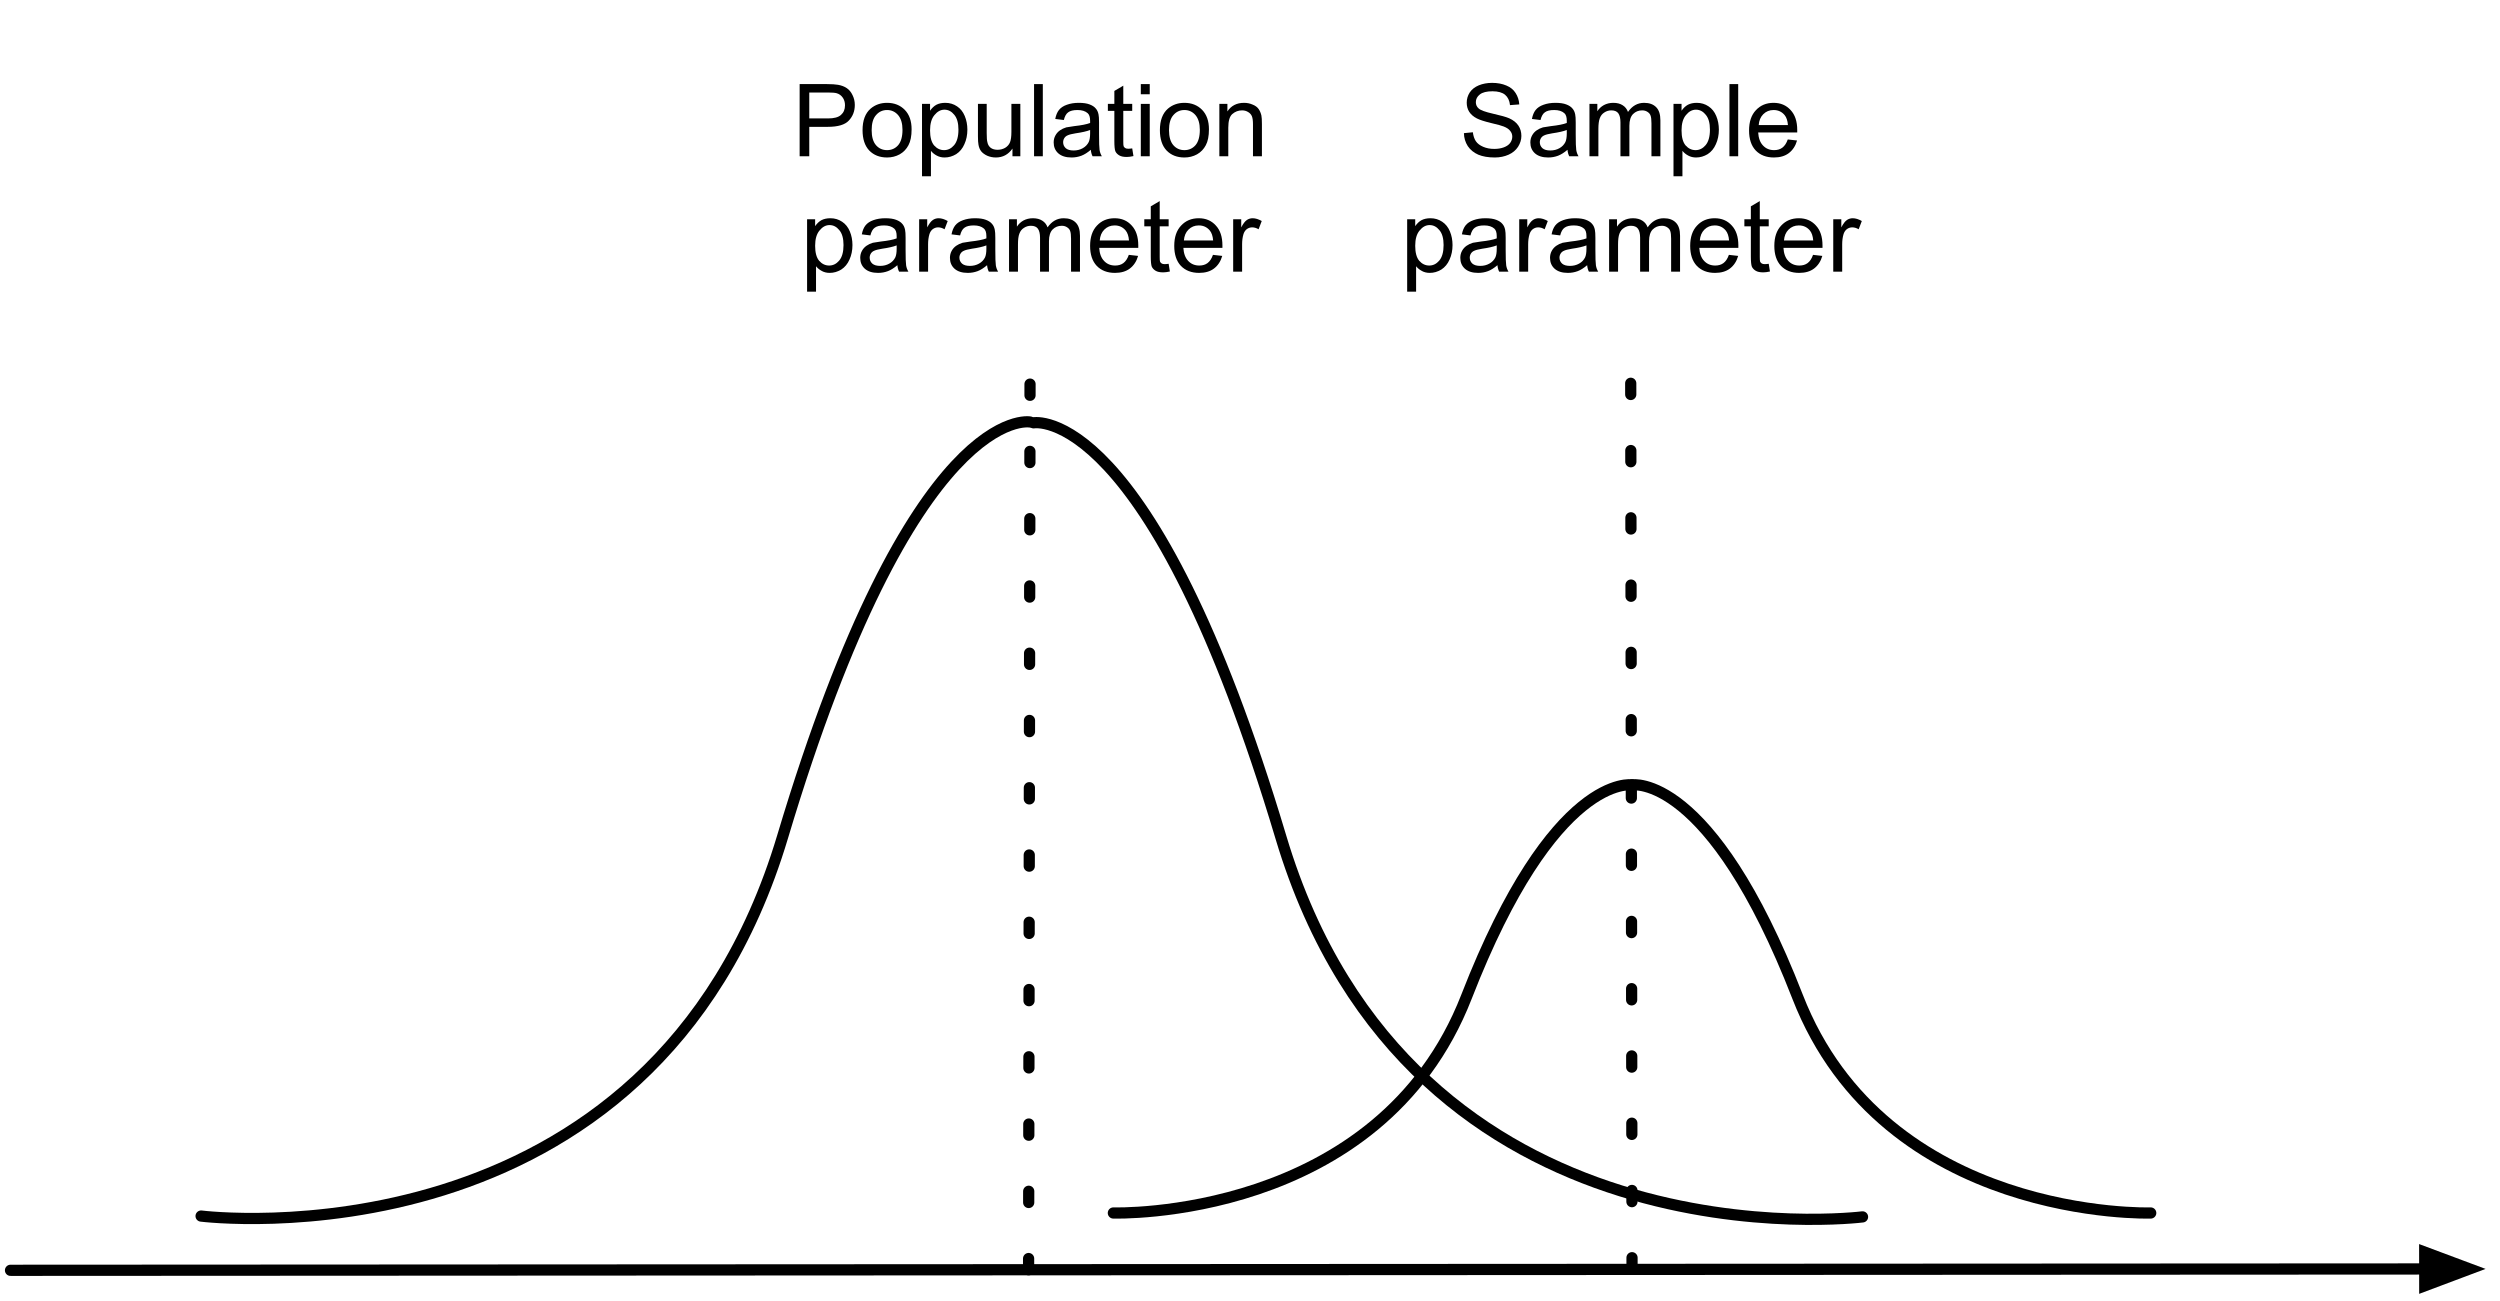
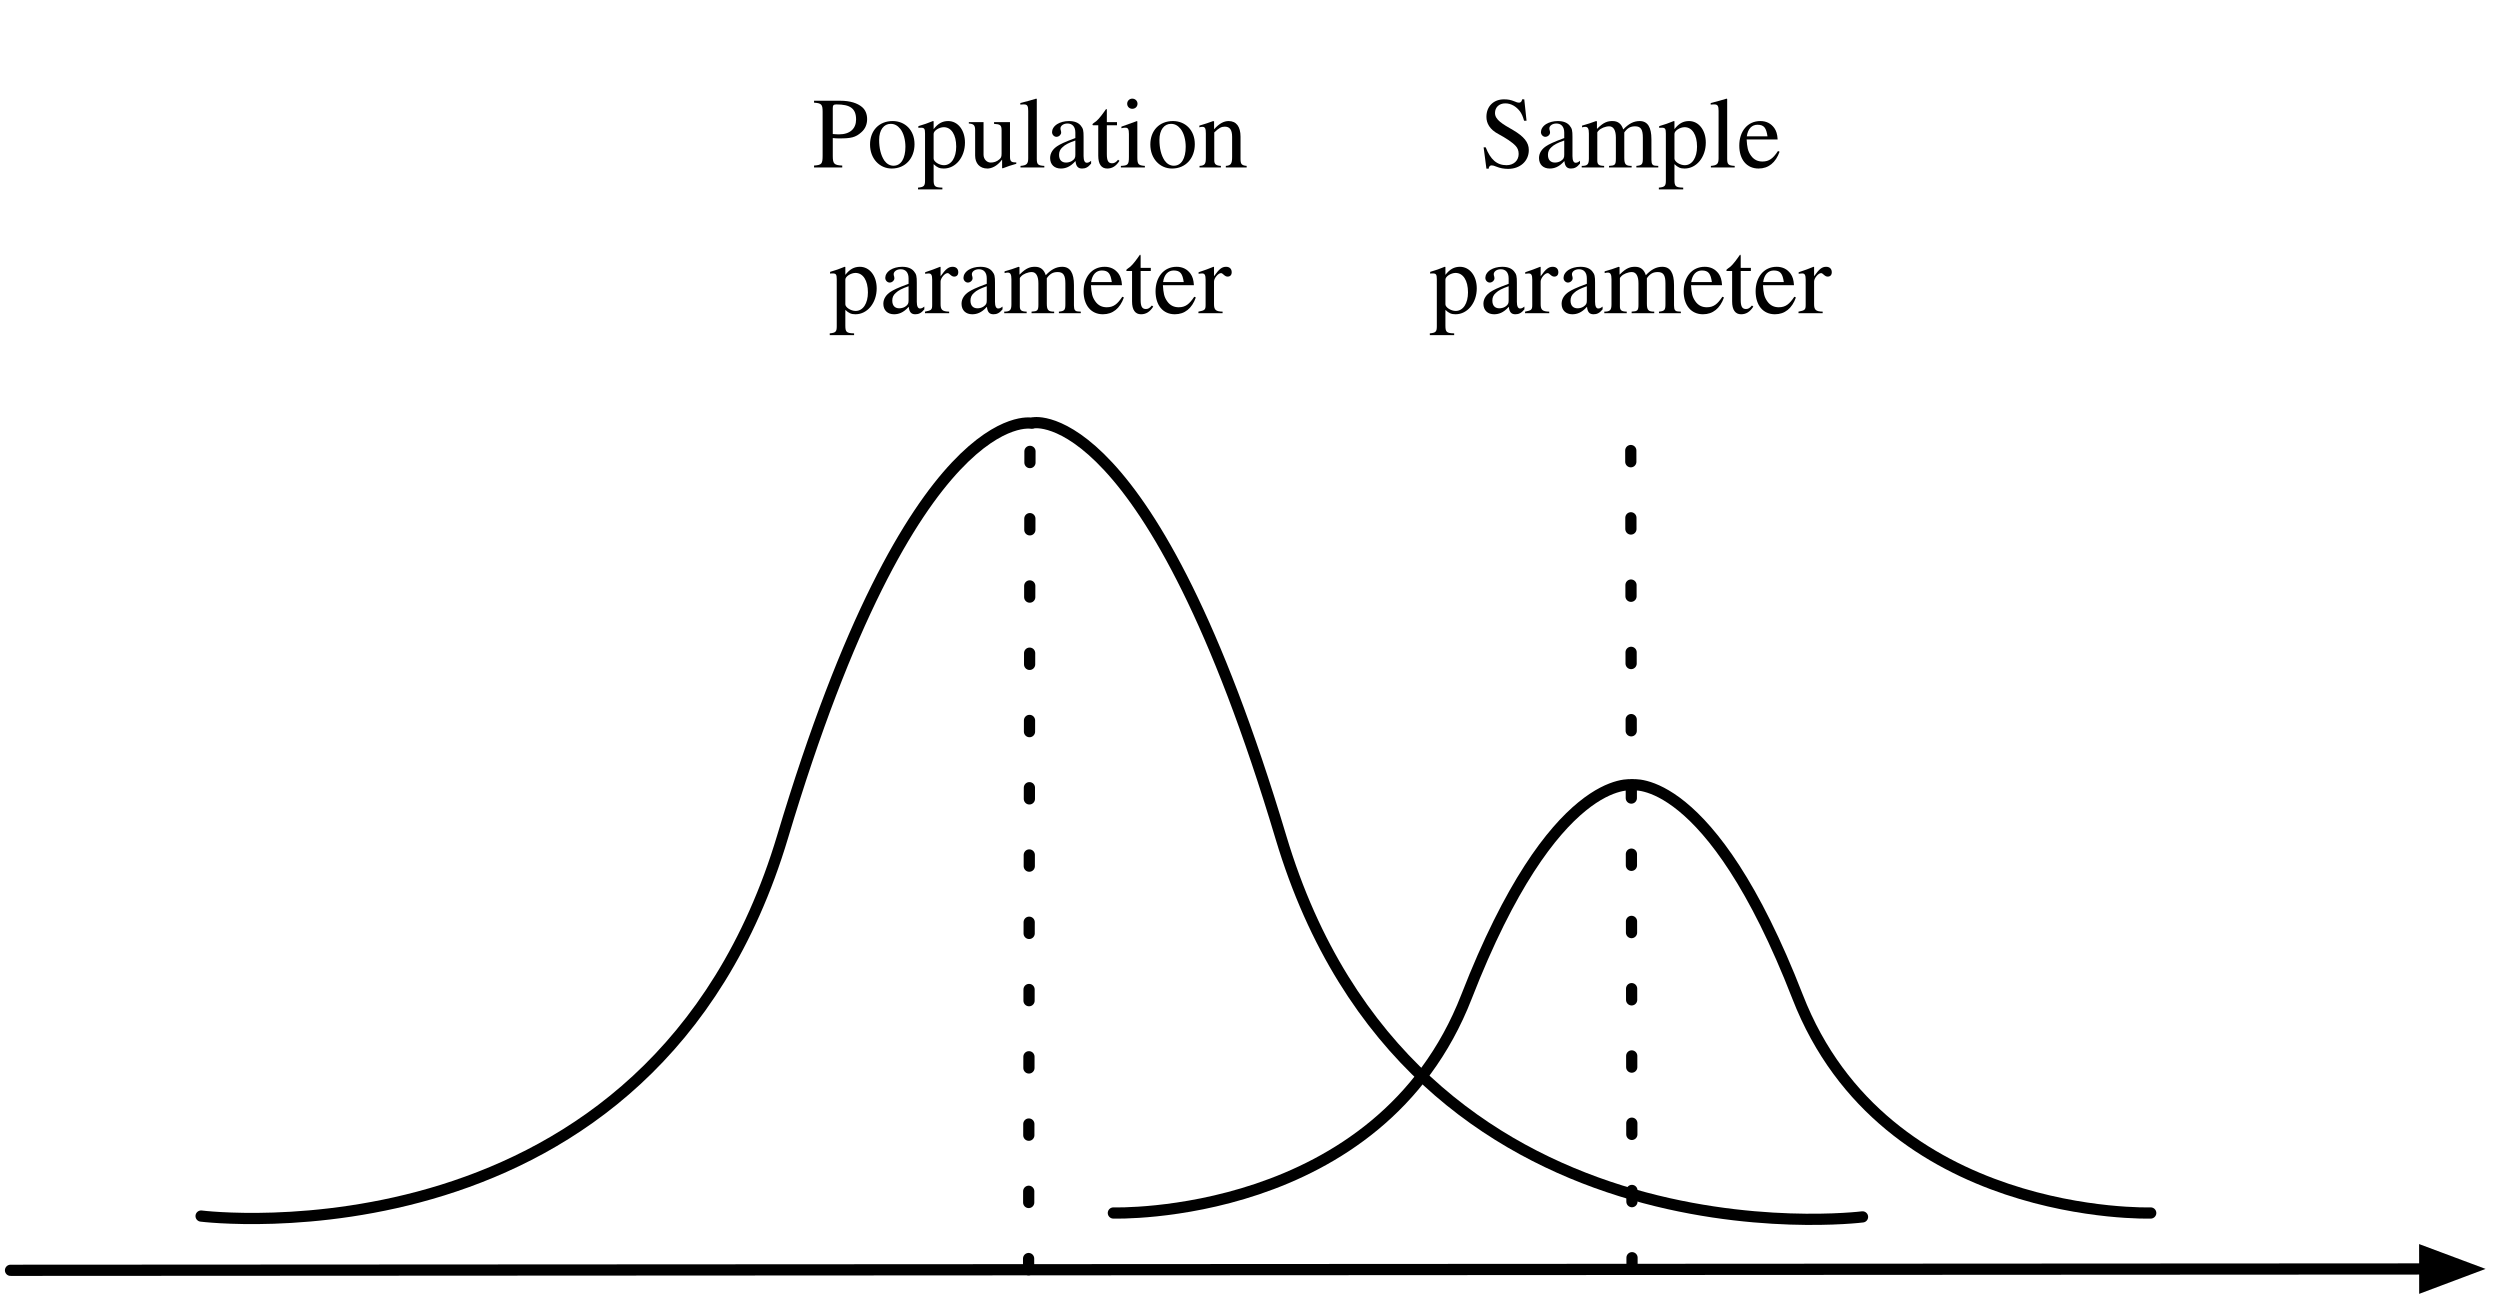
<svg xmlns="http://www.w3.org/2000/svg" xmlns:xlink="http://www.w3.org/1999/xlink" width="223pt" height="116pt" viewBox="0 0 223 116" version="1.1">
  <defs>
    <g>
      <symbol overflow="visible" id="glyph0-0">
-         <path style="stroke:none;" d="M 1.125 0 L 1.125 -5.625 L 5.625 -5.625 L 5.625 0 Z M 1.266 -0.141 L 5.484 -0.141 L 5.484 -5.484 L 1.266 -5.484 Z M 1.266 -0.141 " />
+         <path style="stroke:none;" d="" />
      </symbol>
      <symbol overflow="visible" id="glyph0-1">
-         <path style="stroke:none;" d="M 0.688 0 L 0.688 -6.438 L 3.125 -6.438 C 3.551 -6.438 3.879 -6.414 4.109 -6.375 C 4.422 -6.32 4.68 -6.223 4.891 -6.078 C 5.109 -5.93 5.281 -5.723 5.406 -5.453 C 5.539 -5.191 5.609 -4.898 5.609 -4.578 C 5.609 -4.023 5.43 -3.562 5.078 -3.188 C 4.734 -2.812 4.109 -2.625 3.203 -2.625 L 1.547 -2.625 L 1.547 0 Z M 1.547 -3.375 L 3.219 -3.375 C 3.758 -3.375 4.145 -3.477 4.375 -3.688 C 4.613 -3.895 4.734 -4.18 4.734 -4.547 C 4.734 -4.816 4.664 -5.047 4.531 -5.234 C 4.395 -5.43 4.211 -5.562 3.984 -5.625 C 3.848 -5.664 3.582 -5.688 3.188 -5.688 L 1.547 -5.688 Z M 1.547 -3.375 " />
+         <path style="stroke:none;" d="M 0.141 -5.953 L 0.141 -5.781 C 0.812 -5.734 0.906 -5.625 0.906 -4.953 L 0.906 -1.094 C 0.906 -0.328 0.844 -0.219 0.141 -0.172 L 0.141 0 L 2.656 0 L 2.656 -0.172 C 1.938 -0.203 1.812 -0.328 1.812 -1.016 L 1.812 -2.625 C 2.062 -2.594 2.203 -2.594 2.438 -2.594 C 3.406 -2.594 3.844 -2.672 4.359 -3.141 C 4.703 -3.438 4.875 -3.844 4.875 -4.312 C 4.875 -4.766 4.719 -5.141 4.422 -5.391 C 4.016 -5.734 3.375 -5.953 2.469 -5.953 Z M 1.812 -5.297 C 1.812 -5.547 1.875 -5.625 2.141 -5.625 C 3.359 -5.625 3.891 -5.266 3.891 -4.281 C 3.891 -3.469 3.359 -2.953 2.359 -2.953 C 2.188 -2.953 2.031 -2.969 1.812 -2.984 Z M 1.812 -5.297 " />
      </symbol>
      <symbol overflow="visible" id="glyph0-2">
-         <path style="stroke:none;" d="M 0.297 -2.328 C 0.297 -3.191 0.535 -3.832 1.016 -4.25 C 1.422 -4.594 1.91 -4.766 2.484 -4.766 C 3.129 -4.766 3.656 -4.555 4.062 -4.141 C 4.469 -3.723 4.672 -3.145 4.672 -2.406 C 4.672 -1.801 4.578 -1.328 4.391 -0.984 C 4.211 -0.641 3.953 -0.367 3.609 -0.172 C 3.266 0.016 2.891 0.109 2.484 0.109 C 1.828 0.109 1.297 -0.098 0.891 -0.516 C 0.492 -0.941 0.297 -1.547 0.297 -2.328 Z M 1.109 -2.328 C 1.109 -1.734 1.238 -1.285 1.5 -0.984 C 1.758 -0.691 2.086 -0.547 2.484 -0.547 C 2.879 -0.547 3.207 -0.691 3.469 -0.984 C 3.727 -1.285 3.859 -1.742 3.859 -2.359 C 3.859 -2.93 3.727 -3.367 3.469 -3.672 C 3.207 -3.973 2.879 -4.125 2.484 -4.125 C 2.086 -4.125 1.758 -3.973 1.5 -3.672 C 1.238 -3.379 1.109 -2.93 1.109 -2.328 Z M 1.109 -2.328 " />
+         <path style="stroke:none;" d="M 4.234 -2.078 C 4.234 -3.328 3.391 -4.141 2.281 -4.141 C 1.078 -4.141 0.266 -3.297 0.266 -2.047 C 0.266 -0.797 1.109 0.094 2.203 0.094 C 3.422 0.094 4.234 -0.828 4.234 -2.078 Z M 3.422 -1.844 C 3.422 -0.797 3.031 -0.156 2.359 -0.156 C 2.031 -0.156 1.75 -0.328 1.547 -0.609 C 1.219 -1.094 1.078 -1.75 1.078 -2.453 C 1.078 -3.359 1.5 -3.891 2.109 -3.891 C 2.5 -3.891 2.75 -3.703 2.969 -3.438 C 3.266 -3.062 3.422 -2.453 3.422 -1.844 Z M 3.422 -1.844 " />
      </symbol>
      <symbol overflow="visible" id="glyph0-3">
-         <path style="stroke:none;" d="M 0.594 1.781 L 0.594 -4.672 L 1.312 -4.672 L 1.312 -4.062 C 1.477 -4.301 1.664 -4.477 1.875 -4.594 C 2.094 -4.707 2.359 -4.766 2.672 -4.766 C 3.066 -4.766 3.414 -4.66 3.719 -4.453 C 4.02 -4.254 4.25 -3.969 4.406 -3.594 C 4.562 -3.219 4.641 -2.812 4.641 -2.375 C 4.641 -1.895 4.551 -1.461 4.375 -1.078 C 4.207 -0.691 3.961 -0.395 3.641 -0.188 C 3.316 0.008 2.973 0.109 2.609 0.109 C 2.348 0.109 2.113 0.051 1.906 -0.062 C 1.695 -0.176 1.523 -0.316 1.391 -0.484 L 1.391 1.781 Z M 1.312 -2.312 C 1.312 -1.707 1.43 -1.258 1.672 -0.969 C 1.922 -0.688 2.219 -0.547 2.562 -0.547 C 2.906 -0.547 3.203 -0.691 3.453 -0.984 C 3.711 -1.285 3.844 -1.75 3.844 -2.375 C 3.844 -2.969 3.719 -3.41 3.469 -3.703 C 3.227 -4.004 2.938 -4.156 2.594 -4.156 C 2.258 -4.156 1.961 -3.992 1.703 -3.672 C 1.441 -3.359 1.312 -2.906 1.312 -2.312 Z M 1.312 -2.312 " />
+         <path style="stroke:none;" d="M 1.438 -4.125 L 1.375 -4.141 C 0.906 -3.953 0.578 -3.828 0.078 -3.688 L 0.078 -3.531 C 0.156 -3.547 0.219 -3.547 0.312 -3.547 C 0.609 -3.547 0.672 -3.453 0.672 -3.031 L 0.672 1.172 C 0.672 1.641 0.578 1.75 0.047 1.797 L 0.047 1.953 L 2.219 1.953 L 2.219 1.797 C 1.547 1.781 1.438 1.688 1.438 1.109 L 1.438 -0.297 C 1.75 0 1.969 0.094 2.344 0.094 C 3.406 0.094 4.234 -0.922 4.234 -2.219 C 4.234 -3.344 3.594 -4.141 2.734 -4.141 C 2.219 -4.141 1.828 -3.922 1.438 -3.422 Z M 1.438 -3 C 1.438 -3.281 1.938 -3.594 2.344 -3.594 C 3.016 -3.594 3.453 -2.922 3.453 -1.859 C 3.453 -0.875 3.016 -0.203 2.359 -0.203 C 1.938 -0.203 1.438 -0.516 1.438 -0.797 Z M 1.438 -3 " />
      </symbol>
      <symbol overflow="visible" id="glyph0-4">
-         <path style="stroke:none;" d="M 3.656 0 L 3.656 -0.688 C 3.289 -0.156 2.797 0.109 2.172 0.109 C 1.898 0.109 1.645 0.055 1.406 -0.047 C 1.164 -0.16 0.984 -0.297 0.859 -0.453 C 0.742 -0.609 0.664 -0.801 0.625 -1.031 C 0.594 -1.188 0.578 -1.438 0.578 -1.781 L 0.578 -4.672 L 1.359 -4.672 L 1.359 -2.078 C 1.359 -1.66 1.379 -1.383 1.422 -1.25 C 1.461 -1.039 1.562 -0.875 1.719 -0.75 C 1.883 -0.633 2.086 -0.578 2.328 -0.578 C 2.566 -0.578 2.789 -0.633 3 -0.75 C 3.207 -0.875 3.352 -1.039 3.438 -1.25 C 3.52 -1.457 3.562 -1.766 3.562 -2.172 L 3.562 -4.672 L 4.359 -4.672 L 4.359 0 Z M 3.656 0 " />
+         <path style="stroke:none;" d="M 4.312 -0.453 L 4.266 -0.453 C 3.859 -0.453 3.75 -0.547 3.75 -0.969 L 3.75 -4.047 L 2.328 -4.047 L 2.328 -3.891 C 2.875 -3.859 3 -3.781 3 -3.312 L 3 -1.234 C 3 -0.922 2.938 -0.844 2.797 -0.719 C 2.562 -0.516 2.297 -0.438 2.031 -0.438 C 1.688 -0.438 1.391 -0.734 1.391 -1.141 L 1.391 -4.047 L 0.078 -4.047 L 0.078 -3.922 C 0.516 -3.891 0.641 -3.766 0.641 -3.328 L 0.641 -1.062 C 0.641 -0.375 1.047 0.094 1.734 0.094 C 2.062 0.094 2.578 -0.078 3.031 -0.688 L 3.047 -0.688 L 3.047 0.047 L 3.094 0.078 C 3.531 -0.094 3.859 -0.203 4.312 -0.328 Z M 4.312 -0.453 " />
      </symbol>
      <symbol overflow="visible" id="glyph0-5">
-         <path style="stroke:none;" d="M 0.578 0 L 0.578 -6.438 L 1.359 -6.438 L 1.359 0 Z M 0.578 0 " />
+         <path style="stroke:none;" d="M 2.312 0 L 2.312 -0.141 C 1.734 -0.172 1.641 -0.281 1.641 -0.781 L 1.641 -6.109 L 1.594 -6.141 C 1.125 -6 0.797 -5.906 0.172 -5.75 L 0.172 -5.609 C 0.312 -5.625 0.438 -5.625 0.5 -5.625 C 0.797 -5.625 0.875 -5.484 0.875 -5.047 L 0.875 -0.828 C 0.875 -0.328 0.75 -0.188 0.188 -0.141 L 0.188 0 Z M 2.312 0 " />
      </symbol>
      <symbol overflow="visible" id="glyph0-6">
-         <path style="stroke:none;" d="M 3.641 -0.578 C 3.348 -0.328 3.066 -0.148 2.797 -0.047 C 2.523 0.055 2.234 0.109 1.922 0.109 C 1.41 0.109 1.016 -0.016 0.734 -0.266 C 0.461 -0.516 0.328 -0.836 0.328 -1.234 C 0.328 -1.461 0.379 -1.672 0.484 -1.859 C 0.586 -2.047 0.723 -2.195 0.891 -2.312 C 1.055 -2.426 1.242 -2.516 1.453 -2.578 C 1.609 -2.609 1.844 -2.645 2.156 -2.688 C 2.801 -2.758 3.273 -2.852 3.578 -2.969 C 3.578 -3.07 3.578 -3.141 3.578 -3.172 C 3.578 -3.492 3.504 -3.719 3.359 -3.844 C 3.148 -4.031 2.848 -4.125 2.453 -4.125 C 2.078 -4.125 1.801 -4.055 1.625 -3.922 C 1.445 -3.797 1.316 -3.566 1.234 -3.234 L 0.469 -3.328 C 0.531 -3.66 0.641 -3.926 0.797 -4.125 C 0.961 -4.332 1.195 -4.488 1.5 -4.594 C 1.812 -4.707 2.164 -4.766 2.562 -4.766 C 2.969 -4.766 3.289 -4.719 3.531 -4.625 C 3.781 -4.531 3.961 -4.41 4.078 -4.266 C 4.203 -4.129 4.285 -3.953 4.328 -3.734 C 4.359 -3.598 4.375 -3.359 4.375 -3.016 L 4.375 -1.953 C 4.375 -1.223 4.391 -0.758 4.422 -0.562 C 4.453 -0.363 4.52 -0.176 4.625 0 L 3.797 0 C 3.711 -0.164 3.66 -0.359 3.641 -0.578 Z M 3.578 -2.344 C 3.285 -2.227 2.852 -2.129 2.281 -2.047 C 1.957 -1.992 1.727 -1.938 1.594 -1.875 C 1.457 -1.82 1.352 -1.738 1.281 -1.625 C 1.207 -1.508 1.172 -1.383 1.172 -1.25 C 1.172 -1.039 1.25 -0.863 1.406 -0.719 C 1.562 -0.582 1.797 -0.516 2.109 -0.516 C 2.41 -0.516 2.68 -0.582 2.922 -0.719 C 3.16 -0.852 3.336 -1.035 3.453 -1.266 C 3.535 -1.441 3.578 -1.703 3.578 -2.047 Z M 3.578 -2.344 " />
+         <path style="stroke:none;" d="M 3.984 -0.594 C 3.828 -0.469 3.734 -0.422 3.594 -0.422 C 3.422 -0.422 3.312 -0.609 3.312 -1.016 L 3.312 -2.734 C 3.312 -3.281 3.281 -3.469 3.062 -3.734 C 2.844 -4 2.5 -4.141 2 -4.141 C 1.594 -4.141 1.219 -4.031 0.969 -3.875 C 0.641 -3.672 0.5 -3.391 0.5 -3.156 C 0.5 -2.906 0.703 -2.734 0.891 -2.734 C 1.125 -2.734 1.312 -2.938 1.312 -3.109 C 1.312 -3.297 1.25 -3.328 1.25 -3.484 C 1.25 -3.719 1.516 -3.922 1.875 -3.922 C 2.281 -3.922 2.578 -3.672 2.578 -3.109 L 2.578 -2.625 C 1.562 -2.25 1.234 -2.078 0.969 -1.906 C 0.609 -1.672 0.328 -1.312 0.328 -0.844 C 0.328 -0.25 0.719 0.094 1.281 0.094 C 1.672 0.094 2.109 -0.031 2.578 -0.562 L 2.594 -0.562 C 2.641 -0.094 2.828 0.094 3.172 0.094 C 3.469 0.094 3.703 0 3.984 -0.344 Z M 2.578 -1.141 C 2.578 -0.875 2.531 -0.75 2.266 -0.578 C 2.109 -0.484 1.922 -0.438 1.75 -0.438 C 1.391 -0.438 1.125 -0.641 1.125 -1.125 C 1.125 -1.406 1.219 -1.625 1.438 -1.812 C 1.656 -2.031 2.031 -2.219 2.578 -2.406 Z M 2.578 -1.141 " />
      </symbol>
      <symbol overflow="visible" id="glyph0-7">
-         <path style="stroke:none;" d="M 2.328 -0.703 L 2.438 -0.016 C 2.207 0.035 2.008 0.062 1.844 0.062 C 1.551 0.062 1.328 0.016 1.172 -0.078 C 1.016 -0.172 0.898 -0.289 0.828 -0.438 C 0.766 -0.582 0.734 -0.891 0.734 -1.359 L 0.734 -4.047 L 0.156 -4.047 L 0.156 -4.672 L 0.734 -4.672 L 0.734 -5.828 L 1.531 -6.297 L 1.531 -4.672 L 2.328 -4.672 L 2.328 -4.047 L 1.531 -4.047 L 1.531 -1.328 C 1.531 -1.098 1.539 -0.953 1.562 -0.891 C 1.594 -0.828 1.641 -0.773 1.703 -0.734 C 1.766 -0.691 1.852 -0.672 1.969 -0.672 C 2.062 -0.672 2.18 -0.68 2.328 -0.703 Z M 2.328 -0.703 " />
+         <path style="stroke:none;" d="M 2.391 -0.688 C 2.203 -0.453 2.047 -0.375 1.859 -0.375 C 1.516 -0.375 1.391 -0.609 1.391 -1.188 L 1.391 -3.766 L 2.297 -3.766 L 2.297 -4.047 L 1.391 -4.047 L 1.391 -5.094 C 1.391 -5.188 1.375 -5.219 1.328 -5.219 C 1.266 -5.125 1.203 -5.047 1.141 -4.953 C 0.797 -4.469 0.5 -4.125 0.266 -4 C 0.172 -3.938 0.109 -3.875 0.109 -3.828 C 0.109 -3.797 0.125 -3.781 0.156 -3.766 L 0.625 -3.766 L 0.625 -1.047 C 0.625 -0.297 0.906 0.094 1.422 0.094 C 1.875 0.094 2.219 -0.125 2.516 -0.594 Z M 2.391 -0.688 " />
      </symbol>
      <symbol overflow="visible" id="glyph0-8">
-         <path style="stroke:none;" d="M 0.594 -5.531 L 0.594 -6.438 L 1.391 -6.438 L 1.391 -5.531 Z M 0.594 0 L 0.594 -4.672 L 1.391 -4.672 L 1.391 0 Z M 0.594 0 " />
+         <path style="stroke:none;" d="M 1.625 -5.688 C 1.625 -5.938 1.422 -6.141 1.156 -6.141 C 0.906 -6.141 0.703 -5.938 0.703 -5.688 C 0.703 -5.422 0.906 -5.234 1.156 -5.234 C 1.422 -5.234 1.625 -5.422 1.625 -5.688 Z M 2.281 0 L 2.281 -0.141 C 1.688 -0.188 1.609 -0.281 1.609 -0.938 L 1.609 -4.109 L 1.578 -4.141 L 0.188 -3.641 L 0.188 -3.5 C 0.344 -3.547 0.484 -3.547 0.562 -3.547 C 0.781 -3.547 0.859 -3.406 0.859 -2.984 L 0.859 -0.938 C 0.859 -0.25 0.766 -0.172 0.141 -0.141 L 0.141 0 Z M 2.281 0 " />
      </symbol>
      <symbol overflow="visible" id="glyph0-9">
-         <path style="stroke:none;" d="M 0.594 0 L 0.594 -4.672 L 1.312 -4.672 L 1.312 -4 C 1.645 -4.508 2.141 -4.766 2.797 -4.766 C 3.078 -4.766 3.332 -4.711 3.562 -4.609 C 3.801 -4.516 3.977 -4.383 4.094 -4.219 C 4.207 -4.062 4.289 -3.867 4.344 -3.641 C 4.375 -3.492 4.391 -3.238 4.391 -2.875 L 4.391 0 L 3.594 0 L 3.594 -2.844 C 3.594 -3.164 3.562 -3.406 3.5 -3.562 C 3.438 -3.719 3.328 -3.844 3.172 -3.938 C 3.016 -4.039 2.832 -4.094 2.625 -4.094 C 2.289 -4.094 2 -3.984 1.75 -3.766 C 1.508 -3.555 1.391 -3.148 1.391 -2.547 L 1.391 0 Z M 0.594 0 " />
+         <path style="stroke:none;" d="M 4.359 0 L 4.359 -0.141 C 3.922 -0.188 3.812 -0.281 3.812 -0.766 L 3.812 -2.75 C 3.812 -3.641 3.438 -4.141 2.75 -4.141 C 2.344 -4.141 1.922 -3.938 1.453 -3.406 L 1.453 -4.109 L 1.375 -4.141 C 0.938 -3.984 0.641 -3.875 0.141 -3.734 L 0.141 -3.578 C 0.203 -3.609 0.312 -3.625 0.406 -3.625 C 0.656 -3.625 0.719 -3.469 0.719 -3.031 L 0.719 -0.844 C 0.719 -0.312 0.625 -0.172 0.156 -0.141 L 0.156 0 L 2.062 0 L 2.062 -0.141 C 1.609 -0.172 1.469 -0.297 1.469 -0.641 L 1.469 -3.125 C 1.891 -3.531 2.109 -3.641 2.406 -3.641 C 2.844 -3.641 3.062 -3.375 3.062 -2.734 L 3.062 -0.938 C 3.062 -0.344 2.953 -0.172 2.5 -0.141 L 2.5 0 Z M 4.359 0 " />
      </symbol>
      <symbol overflow="visible" id="glyph0-10">
        <path style="stroke:none;" d="" />
      </symbol>
      <symbol overflow="visible" id="glyph0-11">
-         <path style="stroke:none;" d="M 0.578 0 L 0.578 -4.672 L 1.297 -4.672 L 1.297 -3.953 C 1.473 -4.285 1.641 -4.504 1.797 -4.609 C 1.953 -4.711 2.125 -4.766 2.312 -4.766 C 2.57 -4.766 2.844 -4.68 3.125 -4.516 L 2.844 -3.781 C 2.656 -3.895 2.461 -3.953 2.266 -3.953 C 2.098 -3.953 1.941 -3.898 1.797 -3.797 C 1.66 -3.691 1.562 -3.547 1.5 -3.359 C 1.414 -3.078 1.375 -2.77 1.375 -2.438 L 1.375 0 Z M 0.578 0 " />
+         <path style="stroke:none;" d="M 1.438 -4.125 L 1.391 -4.141 C 0.922 -3.953 0.594 -3.828 0.062 -3.656 L 0.062 -3.516 C 0.188 -3.531 0.266 -3.547 0.375 -3.547 C 0.609 -3.547 0.688 -3.406 0.688 -3 L 0.688 -0.75 C 0.688 -0.312 0.625 -0.25 0.047 -0.141 L 0.047 0 L 2.203 0 L 2.203 -0.141 C 1.594 -0.156 1.438 -0.297 1.438 -0.812 L 1.438 -2.828 C 1.438 -3.125 1.812 -3.578 2.062 -3.578 C 2.125 -3.578 2.203 -3.531 2.297 -3.438 C 2.453 -3.297 2.547 -3.266 2.656 -3.266 C 2.875 -3.266 3.016 -3.406 3.016 -3.656 C 3.016 -3.953 2.828 -4.141 2.516 -4.141 C 2.141 -4.141 1.891 -3.938 1.438 -3.297 Z M 1.438 -4.125 " />
      </symbol>
      <symbol overflow="visible" id="glyph0-12">
-         <path style="stroke:none;" d="M 0.594 0 L 0.594 -4.672 L 1.297 -4.672 L 1.297 -4.016 C 1.441 -4.242 1.633 -4.426 1.875 -4.562 C 2.125 -4.695 2.406 -4.766 2.719 -4.766 C 3.062 -4.766 3.344 -4.691 3.562 -4.547 C 3.781 -4.41 3.938 -4.211 4.031 -3.953 C 4.406 -4.492 4.883 -4.766 5.469 -4.766 C 5.938 -4.766 6.297 -4.633 6.547 -4.375 C 6.797 -4.125 6.922 -3.734 6.922 -3.203 L 6.922 0 L 6.125 0 L 6.125 -2.938 C 6.125 -3.258 6.098 -3.488 6.047 -3.625 C 6.004 -3.758 5.914 -3.867 5.781 -3.953 C 5.645 -4.047 5.484 -4.094 5.297 -4.094 C 4.973 -4.094 4.703 -3.984 4.484 -3.766 C 4.266 -3.547 4.156 -3.195 4.156 -2.719 L 4.156 0 L 3.359 0 L 3.359 -3.031 C 3.359 -3.383 3.297 -3.648 3.172 -3.828 C 3.047 -4.004 2.836 -4.094 2.547 -4.094 C 2.316 -4.094 2.109 -4.031 1.922 -3.906 C 1.734 -3.789 1.598 -3.617 1.516 -3.391 C 1.43 -3.172 1.391 -2.848 1.391 -2.422 L 1.391 0 Z M 0.594 0 " />
+         <path style="stroke:none;" d="M 6.969 0 L 6.969 -0.141 L 6.734 -0.156 C 6.469 -0.172 6.359 -0.281 6.359 -0.688 L 6.359 -2.516 C 6.359 -3.578 6.031 -4.141 5.312 -4.141 C 4.781 -4.141 4.328 -3.906 3.844 -3.391 C 3.688 -3.891 3.375 -4.141 2.891 -4.141 C 2.484 -4.141 2.109 -4.062 1.516 -3.453 L 1.5 -3.453 L 1.5 -4.109 L 1.422 -4.141 C 0.969 -3.969 0.672 -3.875 0.172 -3.734 L 0.172 -3.578 C 0.281 -3.609 0.359 -3.625 0.453 -3.625 C 0.688 -3.625 0.781 -3.469 0.781 -3.031 L 0.781 -0.797 C 0.781 -0.266 0.641 -0.141 0.141 -0.141 L 0.141 0 L 2.141 0 L 2.141 -0.141 C 1.672 -0.156 1.531 -0.25 1.531 -0.625 L 1.531 -3.125 C 1.531 -3.156 1.578 -3.219 1.641 -3.281 C 1.828 -3.5 2.266 -3.672 2.594 -3.672 C 2.984 -3.672 3.188 -3.297 3.188 -2.672 L 3.188 -0.781 C 3.188 -0.219 3.094 -0.172 2.578 -0.141 L 2.578 0 L 4.594 0 L 4.594 -0.141 C 4.078 -0.141 3.938 -0.266 3.938 -0.859 L 3.938 -3.125 C 4.219 -3.516 4.484 -3.672 4.906 -3.672 C 5.422 -3.672 5.594 -3.375 5.594 -2.656 L 5.594 -0.812 C 5.594 -0.281 5.516 -0.188 5.016 -0.141 L 5.016 0 Z M 6.969 0 " />
      </symbol>
      <symbol overflow="visible" id="glyph0-13">
-         <path style="stroke:none;" d="M 3.781 -1.5 L 4.609 -1.406 C 4.473 -0.926 4.227 -0.551 3.875 -0.281 C 3.531 -0.02 3.086 0.109 2.547 0.109 C 1.867 0.109 1.328 -0.098 0.922 -0.516 C 0.523 -0.941 0.328 -1.535 0.328 -2.297 C 0.328 -3.078 0.531 -3.68 0.938 -4.109 C 1.344 -4.547 1.867 -4.766 2.516 -4.766 C 3.141 -4.766 3.645 -4.551 4.031 -4.125 C 4.426 -3.707 4.625 -3.113 4.625 -2.344 C 4.625 -2.289 4.625 -2.219 4.625 -2.125 L 1.141 -2.125 C 1.172 -1.613 1.316 -1.223 1.578 -0.953 C 1.836 -0.68 2.164 -0.547 2.562 -0.547 C 2.852 -0.547 3.098 -0.617 3.297 -0.766 C 3.504 -0.922 3.664 -1.164 3.781 -1.5 Z M 1.188 -2.781 L 3.797 -2.781 C 3.766 -3.176 3.664 -3.473 3.5 -3.672 C 3.25 -3.973 2.922 -4.125 2.516 -4.125 C 2.148 -4.125 1.844 -4 1.594 -3.75 C 1.352 -3.508 1.219 -3.188 1.188 -2.781 Z M 1.188 -2.781 " />
+         <path style="stroke:none;" d="M 3.672 -1.469 C 3.234 -0.812 2.891 -0.531 2.281 -0.531 C 1.875 -0.531 1.531 -0.688 1.281 -1.031 C 0.969 -1.453 0.922 -1.812 0.875 -2.5 L 3.641 -2.5 C 3.609 -2.984 3.516 -3.266 3.344 -3.516 C 3.047 -3.922 2.641 -4.141 2.094 -4.141 C 0.953 -4.141 0.219 -3.219 0.219 -1.953 C 0.219 -0.719 0.875 0.094 1.938 0.094 C 2.828 0.094 3.469 -0.438 3.812 -1.406 Z M 0.891 -2.781 C 0.984 -3.453 1.344 -3.812 1.844 -3.812 C 2.438 -3.812 2.625 -3.516 2.734 -2.781 Z M 0.891 -2.781 " />
      </symbol>
      <symbol overflow="visible" id="glyph0-14">
-         <path style="stroke:none;" d="M 0.406 -2.062 L 1.203 -2.141 C 1.242 -1.816 1.332 -1.551 1.469 -1.344 C 1.613 -1.133 1.832 -0.969 2.125 -0.844 C 2.414 -0.719 2.742 -0.656 3.109 -0.656 C 3.43 -0.656 3.719 -0.703 3.969 -0.797 C 4.219 -0.891 4.406 -1.02 4.531 -1.188 C 4.656 -1.363 4.719 -1.551 4.719 -1.75 C 4.719 -1.945 4.656 -2.117 4.531 -2.266 C 4.414 -2.422 4.223 -2.551 3.953 -2.656 C 3.785 -2.727 3.406 -2.832 2.812 -2.969 C 2.219 -3.113 1.801 -3.25 1.562 -3.375 C 1.258 -3.531 1.031 -3.727 0.875 -3.969 C 0.727 -4.207 0.656 -4.477 0.656 -4.781 C 0.656 -5.102 0.742 -5.406 0.922 -5.688 C 1.109 -5.969 1.379 -6.18 1.734 -6.328 C 2.086 -6.473 2.484 -6.547 2.922 -6.547 C 3.398 -6.547 3.82 -6.469 4.188 -6.312 C 4.551 -6.164 4.828 -5.941 5.016 -5.641 C 5.211 -5.336 5.32 -5 5.344 -4.625 L 4.516 -4.562 C 4.473 -4.969 4.328 -5.273 4.078 -5.484 C 3.828 -5.691 3.453 -5.797 2.953 -5.797 C 2.441 -5.797 2.066 -5.703 1.828 -5.516 C 1.586 -5.328 1.469 -5.098 1.469 -4.828 C 1.469 -4.598 1.551 -4.41 1.719 -4.266 C 1.883 -4.109 2.312 -3.953 3 -3.797 C 3.695 -3.641 4.176 -3.504 4.438 -3.391 C 4.812 -3.223 5.086 -3.004 5.266 -2.734 C 5.441 -2.473 5.531 -2.164 5.531 -1.812 C 5.531 -1.477 5.43 -1.156 5.234 -0.844 C 5.035 -0.539 4.754 -0.305 4.391 -0.141 C 4.023 0.023 3.613 0.109 3.156 0.109 C 2.57 0.109 2.082 0.023 1.688 -0.141 C 1.289 -0.316 0.977 -0.57 0.75 -0.906 C 0.531 -1.25 0.414 -1.633 0.406 -2.062 Z M 0.406 -2.062 " />
+         <path style="stroke:none;" d="M 4.219 -4.172 L 4.016 -6.078 L 3.828 -6.078 C 3.797 -5.891 3.703 -5.781 3.547 -5.781 C 3.453 -5.781 3.312 -5.812 3.156 -5.891 C 2.812 -6.031 2.578 -6.078 2.203 -6.078 C 1.312 -6.078 0.641 -5.484 0.641 -4.516 C 0.641 -3.953 0.922 -3.391 1.734 -2.969 C 2.312 -2.656 2.938 -2.266 3.25 -1.922 C 3.422 -1.734 3.516 -1.516 3.516 -1.203 C 3.516 -0.609 3.062 -0.203 2.438 -0.203 C 1.578 -0.203 1 -0.703 0.578 -1.797 L 0.391 -1.797 L 0.641 0.109 L 0.844 0.109 C 0.844 -0.078 0.969 -0.188 1.094 -0.188 C 1.203 -0.188 1.344 -0.156 1.516 -0.078 C 1.859 0.062 2.203 0.125 2.578 0.125 C 3.625 0.125 4.422 -0.547 4.422 -1.562 C 4.422 -2.234 3.984 -2.766 3.031 -3.328 C 2.078 -3.875 1.406 -4.25 1.406 -4.859 C 1.406 -5.359 1.766 -5.719 2.328 -5.719 C 2.859 -5.719 3.312 -5.422 3.625 -5.016 C 3.781 -4.797 3.891 -4.562 4 -4.172 Z M 4.219 -4.172 " />
      </symbol>
    </g>
  </defs>
  <g id="surface1">
-     <path style="fill:none;stroke-width:1;stroke-linecap:round;stroke-linejoin:round;stroke:rgb(0%,0%,0%);stroke-opacity:1;stroke-miterlimit:10;" d="M -96.062 94.473 C -96.062 94.473 -55.836 99.555 -44.188 60.625 C -32.543 21.695 -22.129 23.641 -22.129 23.641 " transform="matrix(1,0,0,1,114,14)" />
+     <path style="fill:none;stroke-width:1;stroke-linecap:round;stroke-linejoin:round;stroke:rgb(0%,0%,0%);stroke-opacity:1;stroke-miterlimit:10;" d="M -96.062 94.473 C -96.062 94.473 -55.836 99.555 -44.188 60.625 C -32.543 21.695 -22 23.75 -22 23.75 " transform="matrix(1,0,0,1,114,14)" />
    <path style="fill:none;stroke-width:1;stroke-linecap:round;stroke-linejoin:round;stroke:rgb(0%,0%,0%);stroke-opacity:1;stroke-miterlimit:10;" d="M -113.062 99.312 L 102.289 99.191 " transform="matrix(1,0,0,1,114,14)" />
    <path style="fill-rule:nonzero;fill:rgb(0%,0%,0%);fill-opacity:1;stroke-width:1;stroke-linecap:butt;stroke-linejoin:miter;stroke:rgb(0%,0%,0%);stroke-opacity:1;stroke-miterlimit:10;" d="M 106.289 99.188 L 102.285 97.691 L 102.289 100.691 Z M 106.289 99.188 " transform="matrix(1,0,0,1,114,14)" />
    <g style="fill:rgb(0%,0%,0%);fill-opacity:1;">
-       <use xlink:href="#glyph0-1" x="70.64" y="13.939" />
-       <use xlink:href="#glyph0-2" x="76.643" y="13.939" />
+       <use xlink:href="#glyph0-1" x="72.472" y="14.939" />
    </g>
    <g style="fill:rgb(0%,0%,0%);fill-opacity:1;">
-       <use xlink:href="#glyph0-3" x="81.649" y="13.939" />
+       <use xlink:href="#glyph0-2" x="77.341" y="14.939" />
+       <use xlink:href="#glyph0-3" x="81.841" y="14.939" />
+       <use xlink:href="#glyph0-4" x="86.341" y="14.939" />
+       <use xlink:href="#glyph0-5" x="90.841" y="14.939" />
+       <use xlink:href="#glyph0-6" x="93.343" y="14.939" />
+       <use xlink:href="#glyph0-7" x="97.339" y="14.939" />
+       <use xlink:href="#glyph0-8" x="99.841" y="14.939" />
+       <use xlink:href="#glyph0-2" x="102.343" y="14.939" />
+       <use xlink:href="#glyph0-9" x="106.843" y="14.939" />
+       <use xlink:href="#glyph0-10" x="111.343" y="14.939" />
    </g>
    <g style="fill:rgb(0%,0%,0%);fill-opacity:1;">
-       <use xlink:href="#glyph0-4" x="86.655" y="13.939" />
+       <use xlink:href="#glyph0-3" x="73.966" y="27.939" />
+       <use xlink:href="#glyph0-6" x="78.466" y="27.939" />
+       <use xlink:href="#glyph0-11" x="82.462" y="27.939" />
    </g>
    <g style="fill:rgb(0%,0%,0%);fill-opacity:1;">
-       <use xlink:href="#glyph0-5" x="91.66" y="13.939" />
+       <use xlink:href="#glyph0-6" x="85.441" y="27.939" />
+       <use xlink:href="#glyph0-12" x="89.437" y="27.939" />
+       <use xlink:href="#glyph0-13" x="96.439" y="27.939" />
    </g>
    <g style="fill:rgb(0%,0%,0%);fill-opacity:1;">
-       <use xlink:href="#glyph0-6" x="93.66" y="13.939" />
+       <use xlink:href="#glyph0-7" x="100.354" y="27.939" />
+       <use xlink:href="#glyph0-13" x="102.856" y="27.939" />
+       <use xlink:href="#glyph0-11" x="106.852" y="27.939" />
    </g>
    <g style="fill:rgb(0%,0%,0%);fill-opacity:1;">
-       <use xlink:href="#glyph0-7" x="98.666" y="13.939" />
+       <use xlink:href="#glyph0-14" x="131.948" y="14.939" />
+       <use xlink:href="#glyph0-6" x="136.952" y="14.939" />
+       <use xlink:href="#glyph0-12" x="140.948" y="14.939" />
    </g>
    <g style="fill:rgb(0%,0%,0%);fill-opacity:1;">
-       <use xlink:href="#glyph0-8" x="101.166" y="13.939" />
+       <use xlink:href="#glyph0-3" x="147.923" y="14.939" />
+       <use xlink:href="#glyph0-5" x="152.423" y="14.939" />
+       <use xlink:href="#glyph0-13" x="154.925" y="14.939" />
+       <use xlink:href="#glyph0-10" x="158.921" y="14.939" />
    </g>
    <g style="fill:rgb(0%,0%,0%);fill-opacity:1;">
-       <use xlink:href="#glyph0-2" x="103.166" y="13.939" />
+       <use xlink:href="#glyph0-3" x="127.493" y="27.939" />
+       <use xlink:href="#glyph0-6" x="131.993" y="27.939" />
+       <use xlink:href="#glyph0-11" x="135.989" y="27.939" />
    </g>
    <g style="fill:rgb(0%,0%,0%);fill-opacity:1;">
-       <use xlink:href="#glyph0-9" x="108.172" y="13.939" />
+       <use xlink:href="#glyph0-6" x="138.968" y="27.939" />
+       <use xlink:href="#glyph0-12" x="142.964" y="27.939" />
+       <use xlink:href="#glyph0-13" x="149.966" y="27.939" />
    </g>
    <g style="fill:rgb(0%,0%,0%);fill-opacity:1;">
-       <use xlink:href="#glyph0-10" x="113.178" y="13.939" />
+       <use xlink:href="#glyph0-7" x="153.881" y="27.939" />
+       <use xlink:href="#glyph0-13" x="156.383" y="27.939" />
+       <use xlink:href="#glyph0-11" x="160.379" y="27.939" />
    </g>
-     <g style="fill:rgb(0%,0%,0%);fill-opacity:1;">
-       <use xlink:href="#glyph0-3" x="71.398" y="24.233" />
-     </g>
-     <g style="fill:rgb(0%,0%,0%);fill-opacity:1;">
-       <use xlink:href="#glyph0-6" x="76.404" y="24.233" />
-     </g>
-     <g style="fill:rgb(0%,0%,0%);fill-opacity:1;">
-       <use xlink:href="#glyph0-11" x="81.41" y="24.233" />
-       <use xlink:href="#glyph0-6" x="84.407" y="24.233" />
-     </g>
-     <g style="fill:rgb(0%,0%,0%);fill-opacity:1;">
-       <use xlink:href="#glyph0-12" x="89.412" y="24.233" />
-       <use xlink:href="#glyph0-13" x="96.909" y="24.233" />
-     </g>
-     <g style="fill:rgb(0%,0%,0%);fill-opacity:1;">
-       <use xlink:href="#glyph0-7" x="101.915" y="24.233" />
-     </g>
-     <g style="fill:rgb(0%,0%,0%);fill-opacity:1;">
-       <use xlink:href="#glyph0-13" x="104.415" y="24.233" />
-     </g>
-     <g style="fill:rgb(0%,0%,0%);fill-opacity:1;">
-       <use xlink:href="#glyph0-11" x="109.421" y="24.233" />
-     </g>
-     <g style="fill:rgb(0%,0%,0%);fill-opacity:1;">
-       <use xlink:href="#glyph0-14" x="130.176" y="13.939" />
-       <use xlink:href="#glyph0-6" x="136.179" y="13.939" />
-     </g>
-     <g style="fill:rgb(0%,0%,0%);fill-opacity:1;">
-       <use xlink:href="#glyph0-12" x="141.185" y="13.939" />
-       <use xlink:href="#glyph0-3" x="148.682" y="13.939" />
-     </g>
-     <g style="fill:rgb(0%,0%,0%);fill-opacity:1;">
-       <use xlink:href="#glyph0-5" x="153.688" y="13.939" />
-     </g>
-     <g style="fill:rgb(0%,0%,0%);fill-opacity:1;">
-       <use xlink:href="#glyph0-13" x="155.688" y="13.939" />
-     </g>
-     <g style="fill:rgb(0%,0%,0%);fill-opacity:1;">
-       <use xlink:href="#glyph0-10" x="160.694" y="13.939" />
-     </g>
-     <g style="fill:rgb(0%,0%,0%);fill-opacity:1;">
-       <use xlink:href="#glyph0-3" x="124.925" y="24.233" />
-     </g>
-     <g style="fill:rgb(0%,0%,0%);fill-opacity:1;">
-       <use xlink:href="#glyph0-6" x="129.931" y="24.233" />
-     </g>
-     <g style="fill:rgb(0%,0%,0%);fill-opacity:1;">
-       <use xlink:href="#glyph0-11" x="134.937" y="24.233" />
-       <use xlink:href="#glyph0-6" x="137.934" y="24.233" />
-     </g>
-     <g style="fill:rgb(0%,0%,0%);fill-opacity:1;">
-       <use xlink:href="#glyph0-12" x="142.939" y="24.233" />
-       <use xlink:href="#glyph0-13" x="150.436" y="24.233" />
-     </g>
-     <g style="fill:rgb(0%,0%,0%);fill-opacity:1;">
-       <use xlink:href="#glyph0-7" x="155.442" y="24.233" />
-     </g>
-     <g style="fill:rgb(0%,0%,0%);fill-opacity:1;">
-       <use xlink:href="#glyph0-13" x="157.942" y="24.233" />
-     </g>
-     <g style="fill:rgb(0%,0%,0%);fill-opacity:1;">
-       <use xlink:href="#glyph0-11" x="162.948" y="24.233" />
-     </g>
-     <path style="fill:none;stroke-width:1;stroke-linecap:round;stroke-linejoin:round;stroke:rgb(0%,0%,0%);stroke-opacity:1;stroke-dasharray:1,5;stroke-miterlimit:10;" d="M -22.25 99.262 L -22.117 17.527 " transform="matrix(1,0,0,1,114,14)" />
+     <path style="fill:none;stroke-width:1;stroke-linecap:round;stroke-linejoin:round;stroke:rgb(0%,0%,0%);stroke-opacity:1;stroke-dasharray:1,5;stroke-miterlimit:10;" d="M -22.25 99.262 L -22.121 22.938 " transform="matrix(1,0,0,1,114,14)" />
    <path style="fill:none;stroke-width:1;stroke-linecap:round;stroke-linejoin:round;stroke:rgb(0%,0%,0%);stroke-opacity:1;stroke-miterlimit:10;" d="M -14.688 94.199 C -14.688 94.199 9.02 94.949 16.816 74.898 C 24.613 54.852 31.578 56.012 31.578 56.012 " transform="matrix(1,0,0,1,114,14)" />
    <path style="fill:none;stroke-width:1;stroke-linecap:round;stroke-linejoin:round;stroke:rgb(0%,0%,0%);stroke-opacity:1;stroke-miterlimit:10;" d="M 77.844 94.199 C 77.844 94.199 54.133 94.949 46.34 74.898 C 38.543 54.852 31.578 56.012 31.578 56.012 " transform="matrix(1,0,0,1,114,14)" />
-     <path style="fill:none;stroke-width:1;stroke-linecap:round;stroke-linejoin:round;stroke:rgb(0%,0%,0%);stroke-opacity:1;stroke-dasharray:1,5;stroke-miterlimit:10;" d="M 31.578 99.188 L 31.457 17.527 " transform="matrix(1,0,0,1,114,14)" />
+     <path style="fill:none;stroke-width:1;stroke-linecap:round;stroke-linejoin:round;stroke:rgb(0%,0%,0%);stroke-opacity:1;stroke-dasharray:1,5;stroke-miterlimit:10;" d="M 31.578 99.188 L 31.461 22.938 " transform="matrix(1,0,0,1,114,14)" />
    <path style="fill:none;stroke-width:1;stroke-linecap:round;stroke-linejoin:round;stroke:rgb(0%,0%,0%);stroke-opacity:1;stroke-miterlimit:10;" d="M 52.137 94.547 C 52.137 94.547 11.906 99.633 0.262 60.699 C -11.387 21.77 -21.801 23.715 -21.801 23.715 " transform="matrix(1,0,0,1,114,14)" />
  </g>
</svg>
